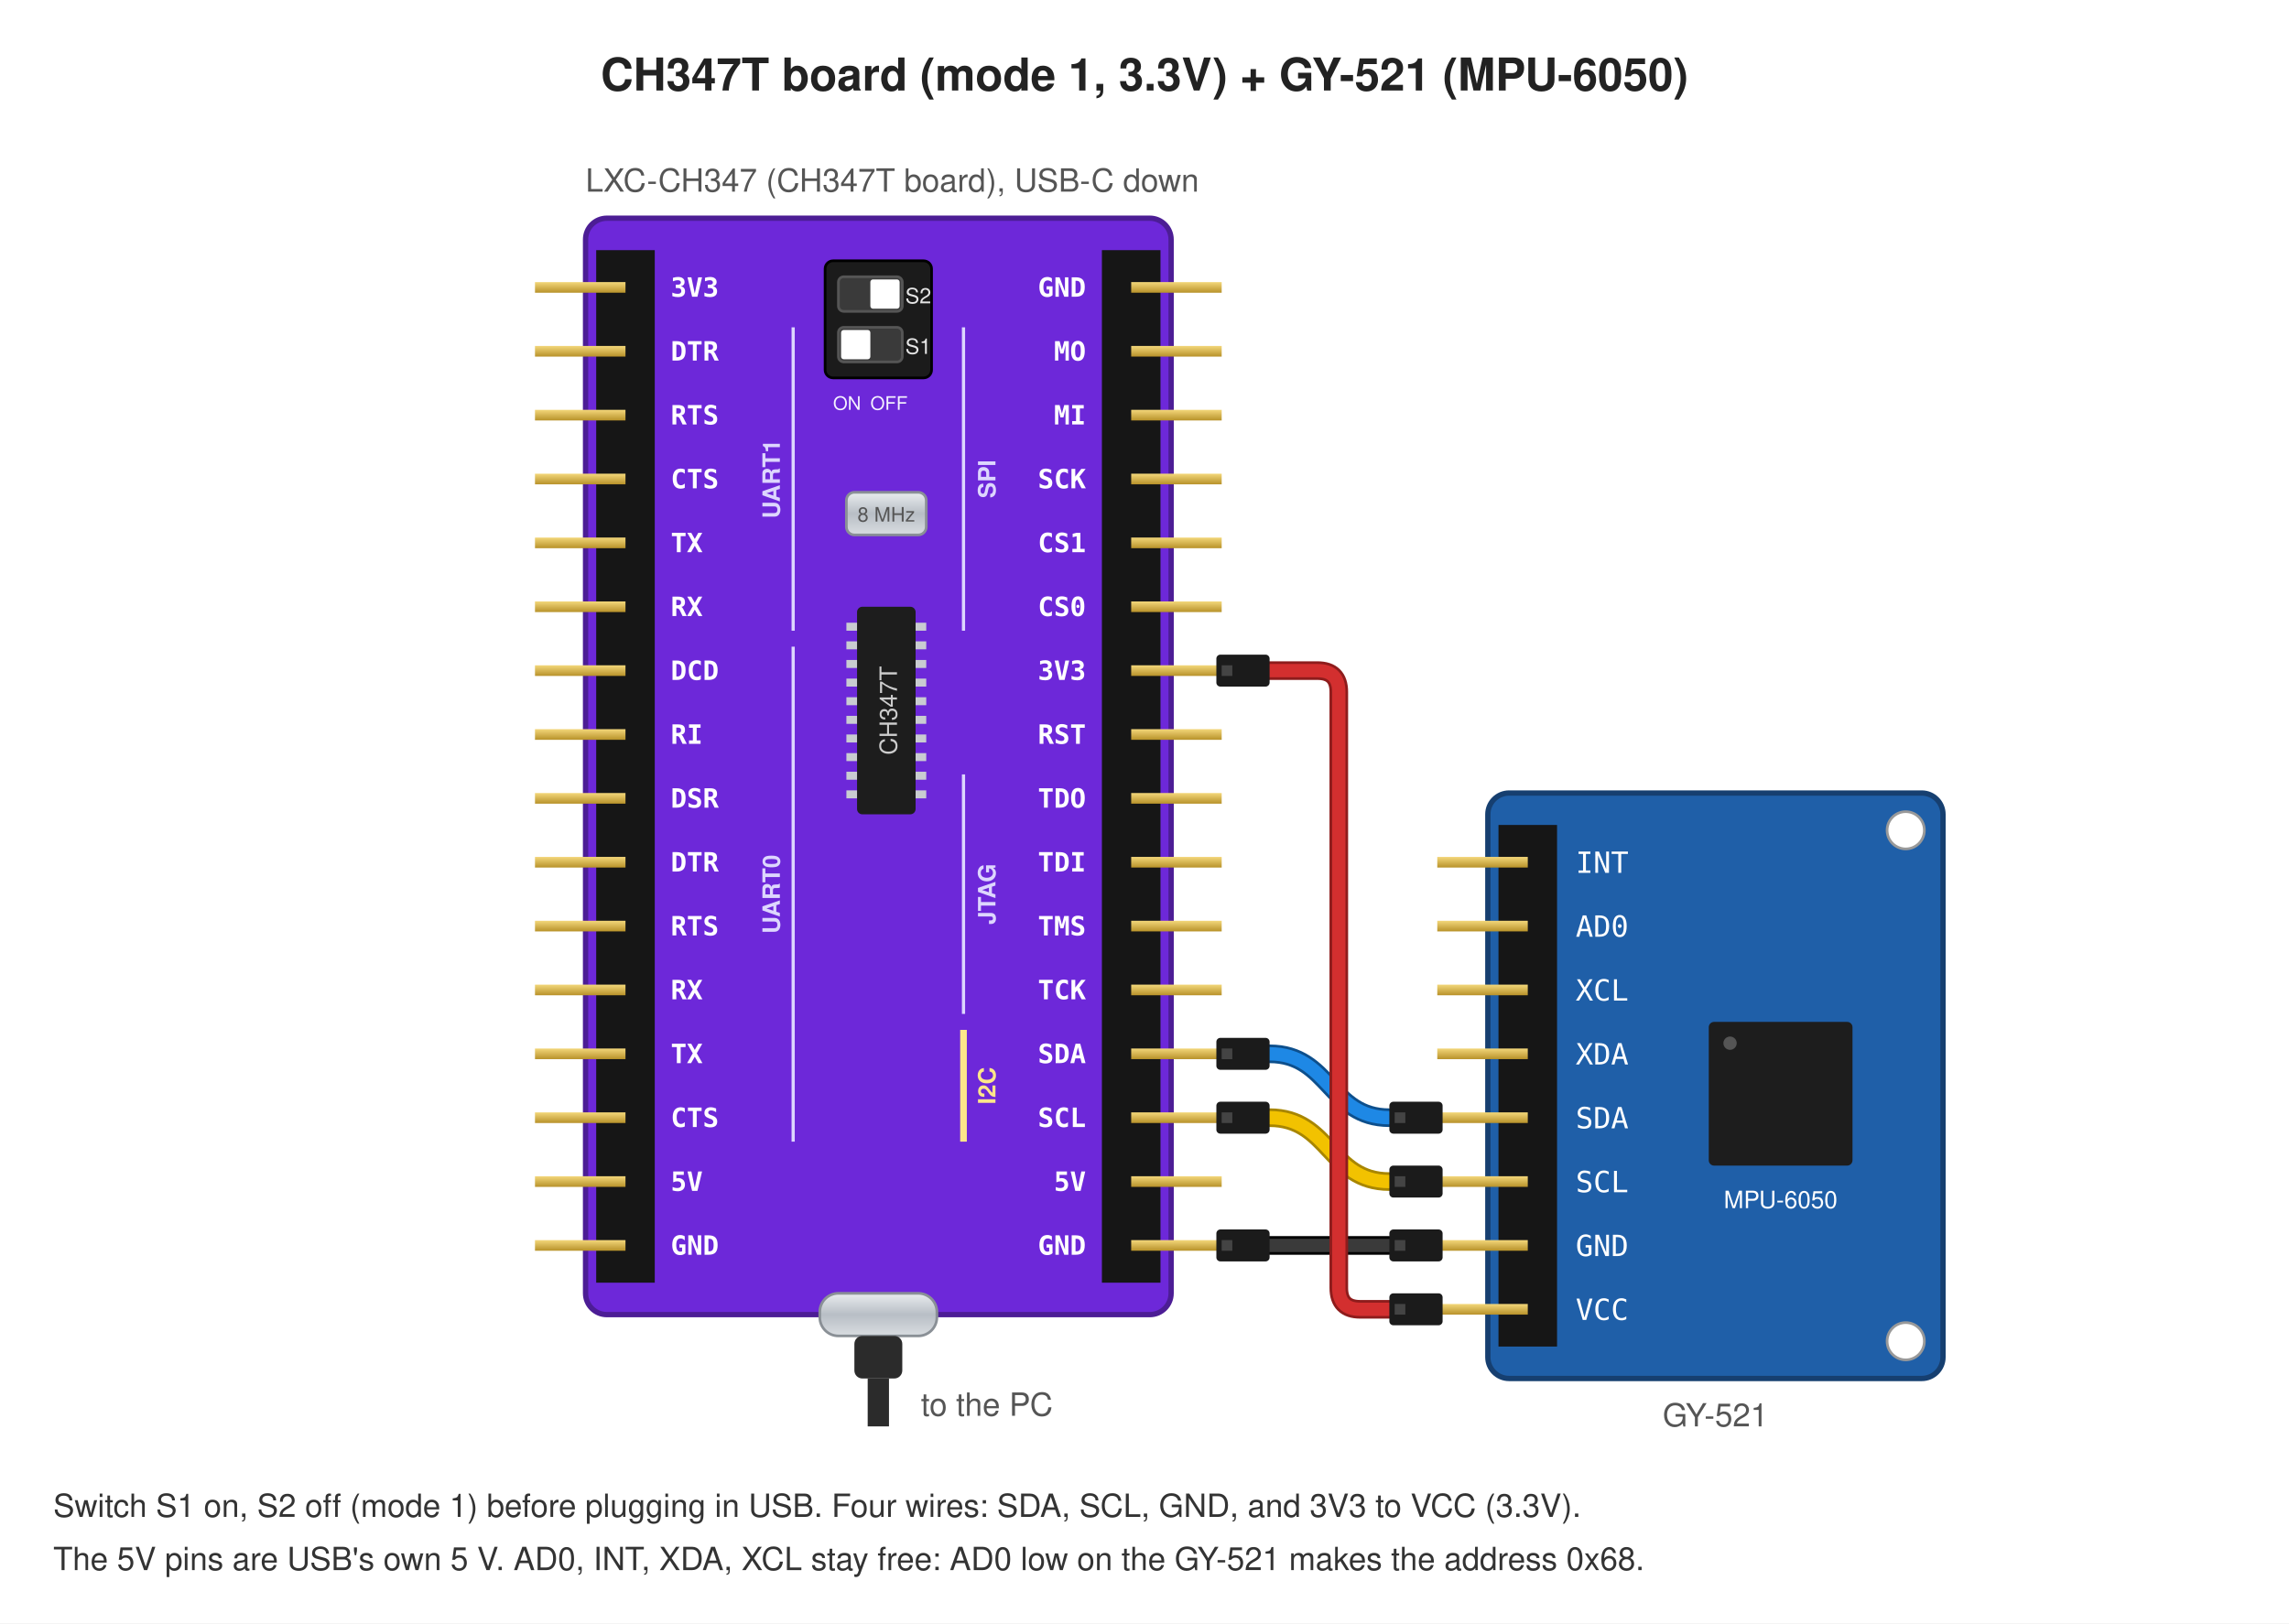
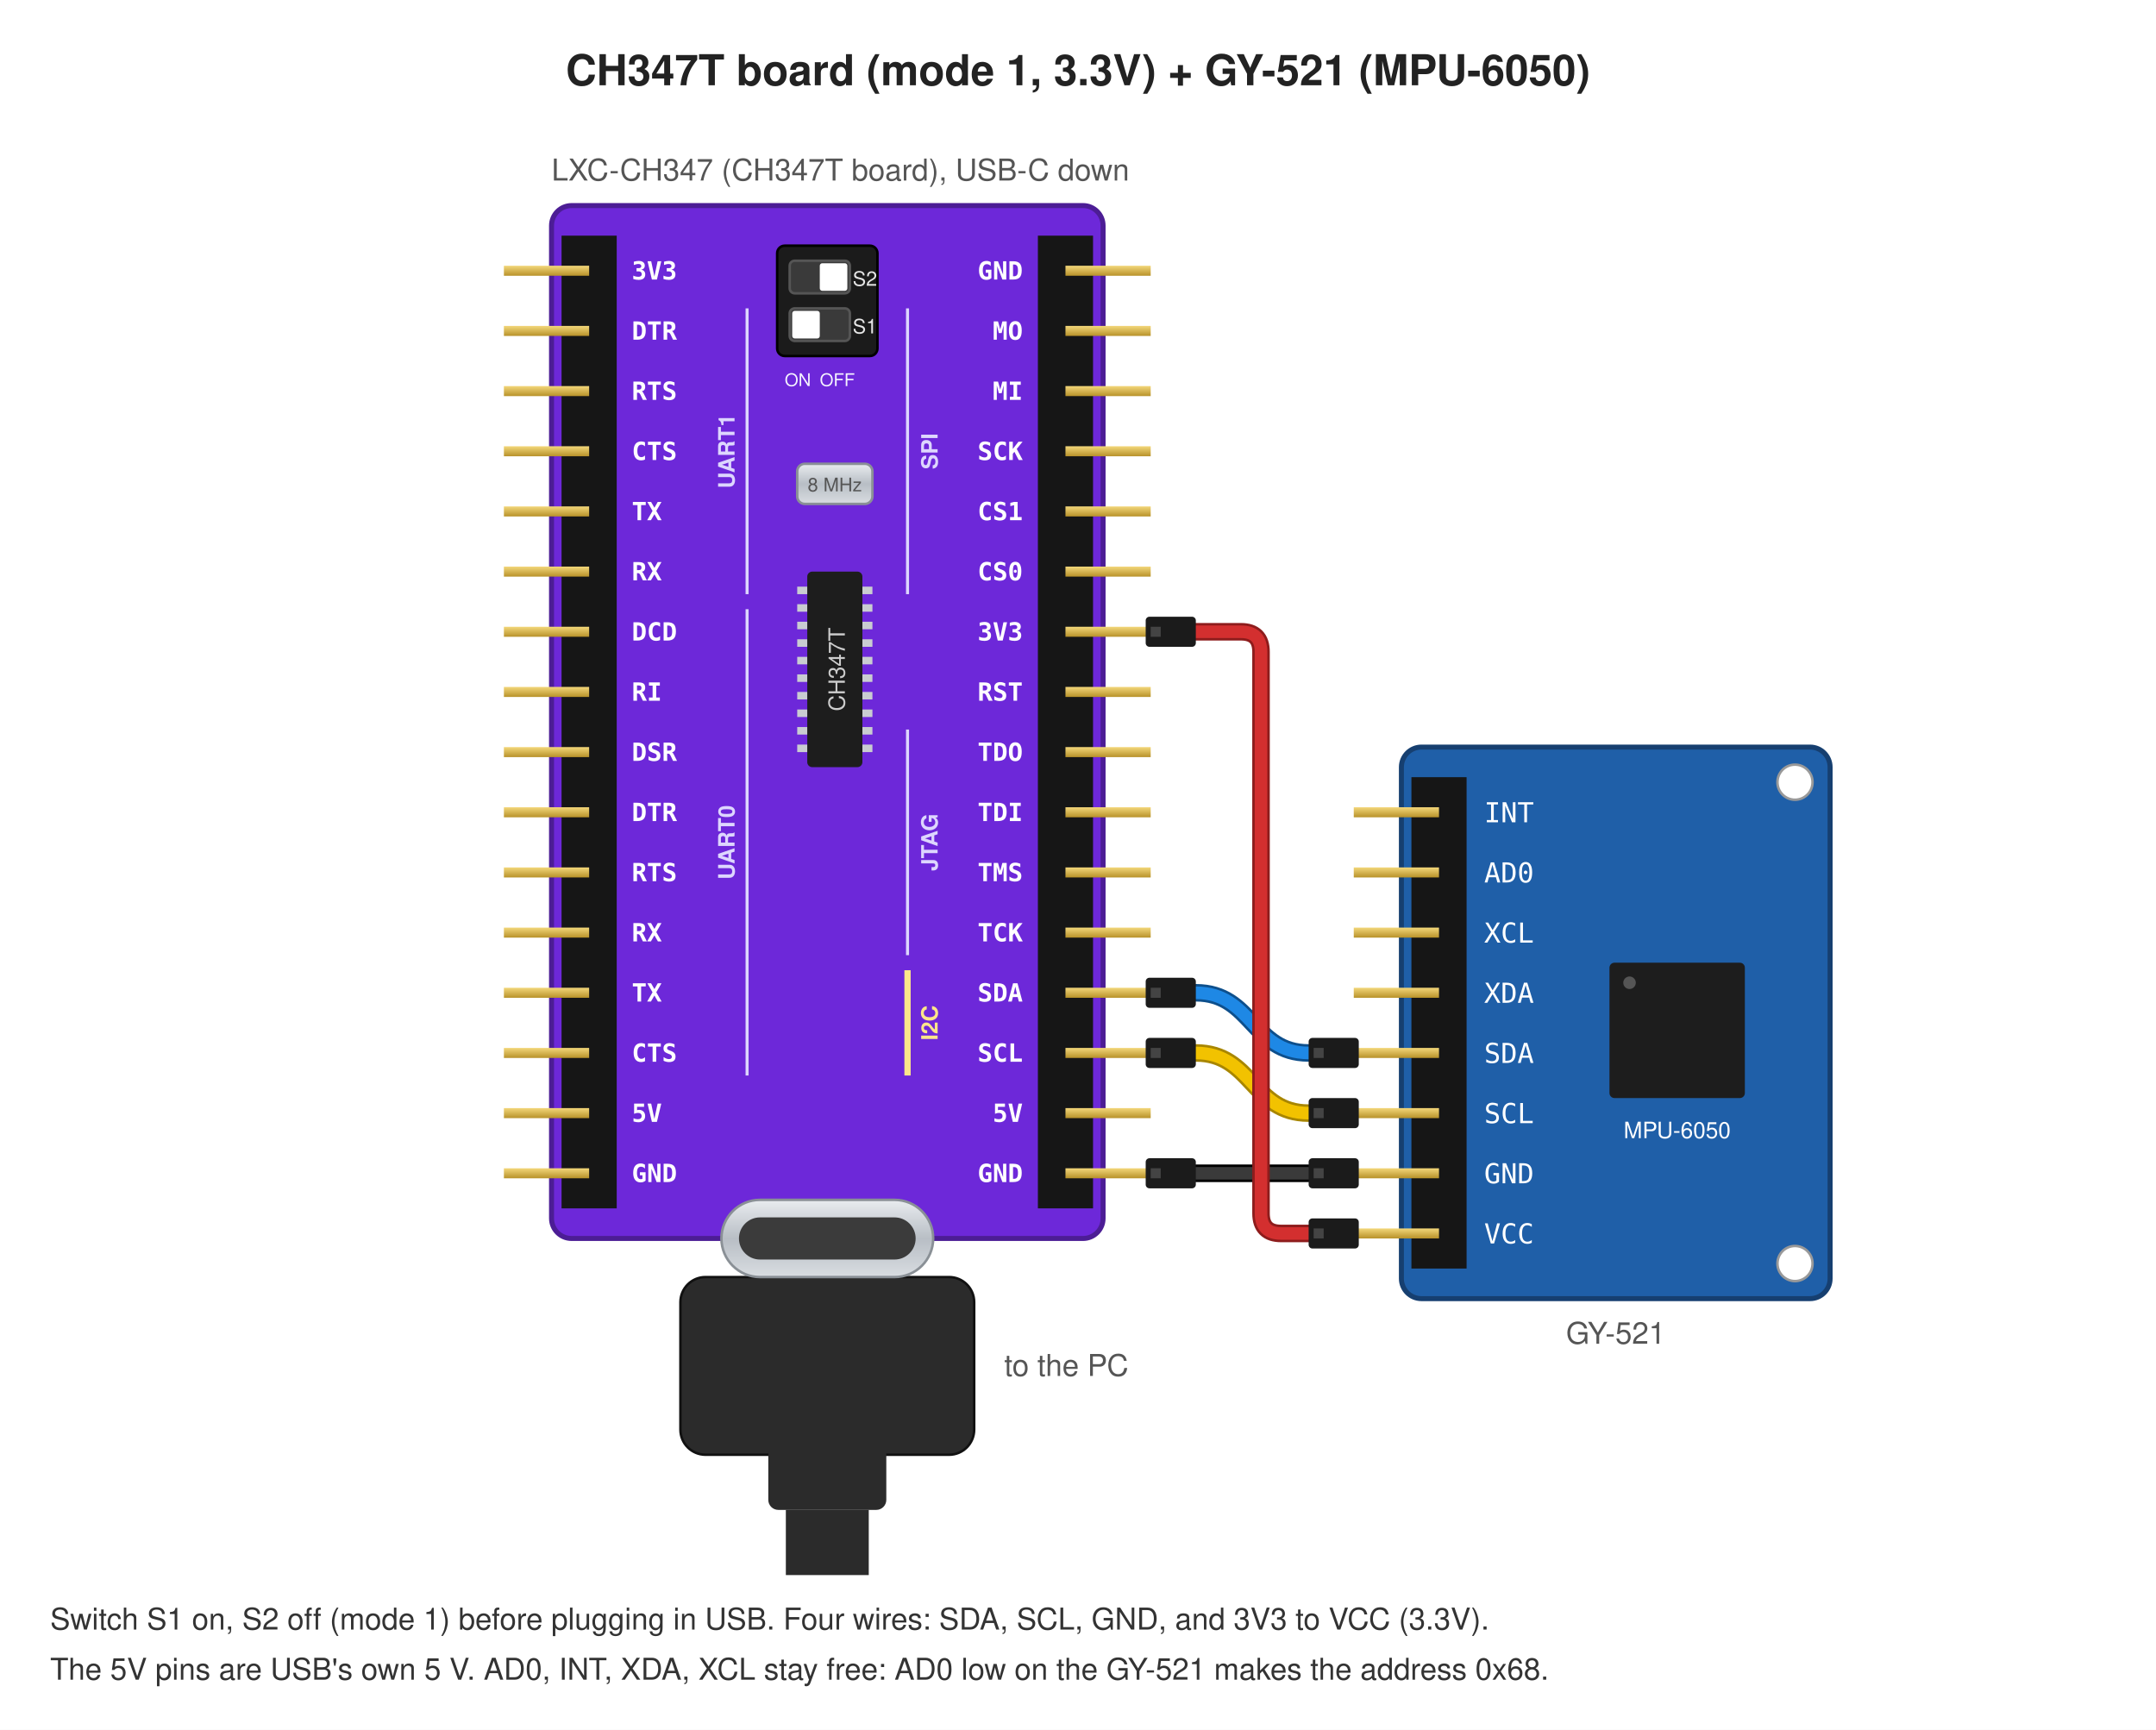
- <svg xmlns="http://www.w3.org/2000/svg" viewBox="0 0 860 610" width="860" height="610" font-family="Helvetica, Arial, sans-serif">
+ <svg xmlns="http://www.w3.org/2000/svg" viewBox="0 0 860 690" width="860" height="690" font-family="Helvetica, Arial, sans-serif">
  <style>@media (prefers-color-scheme: dark) { .bg { fill-opacity: 0.85 } }</style>
  <defs>
    <linearGradient id="metal" x1="0" y1="0" x2="0" y2="1">
      <stop offset="0" stop-color="#e9ecef" />
      <stop offset="0.5" stop-color="#b8bec5" />
      <stop offset="1" stop-color="#d9dde1" />
    </linearGradient>
    <linearGradient id="pin" x1="0" y1="0" x2="0" y2="1">
      <stop offset="0" stop-color="#f3d77a" />
      <stop offset="1" stop-color="#b8922a" />
    </linearGradient>
    <g id="dupont">
      <rect x="0" y="-6" width="20" height="12" rx="1.5" fill="#1b1b1b" />
      <rect x="2" y="-2" width="4" height="4" fill="#444" />
    </g>
  </defs>
-   <rect class="bg" width="860" height="610" fill="#ffffff" />
+   <rect class="bg" width="860" height="690" fill="#ffffff" />
  <text x="430.0" y="34" text-anchor="middle" font-size="17" font-weight="bold" fill="#222">CH347T board (mode 1, 3.3V) + GY-521 (MPU-6050)</text>
  <rect x="220" y="82" width="220" height="412" rx="8" fill="#6d28d9" stroke="#4c1d95" stroke-width="2" />
  <text x="220" y="72" font-size="12" fill="#555">LXC-CH347 (CH347T board), USB-C down</text>
  <rect x="224" y="94" width="22" height="388" fill="#161616" />
  <rect x="414" y="94" width="22" height="388" fill="#161616" />
  <g fill="url(#pin)">
    <rect x="201" y="106" width="34.0" height="4" />
    <rect x="425.0" y="106" width="34.0" height="4" />
    <rect x="201" y="130" width="34.0" height="4" />
    <rect x="425.0" y="130" width="34.0" height="4" />
    <rect x="201" y="154" width="34.0" height="4" />
    <rect x="425.0" y="154" width="34.0" height="4" />
    <rect x="201" y="178" width="34.0" height="4" />
    <rect x="425.0" y="178" width="34.0" height="4" />
    <rect x="201" y="202" width="34.0" height="4" />
    <rect x="425.0" y="202" width="34.0" height="4" />
    <rect x="201" y="226" width="34.0" height="4" />
    <rect x="425.0" y="226" width="34.0" height="4" />
    <rect x="201" y="250" width="34.0" height="4" />
    <rect x="425.0" y="250" width="34.0" height="4" />
    <rect x="201" y="274" width="34.0" height="4" />
    <rect x="425.0" y="274" width="34.0" height="4" />
    <rect x="201" y="298" width="34.0" height="4" />
    <rect x="425.0" y="298" width="34.0" height="4" />
    <rect x="201" y="322" width="34.0" height="4" />
    <rect x="425.0" y="322" width="34.0" height="4" />
    <rect x="201" y="346" width="34.0" height="4" />
    <rect x="425.0" y="346" width="34.0" height="4" />
    <rect x="201" y="370" width="34.0" height="4" />
    <rect x="425.0" y="370" width="34.0" height="4" />
    <rect x="201" y="394" width="34.0" height="4" />
    <rect x="425.0" y="394" width="34.0" height="4" />
    <rect x="201" y="418" width="34.0" height="4" />
    <rect x="425.0" y="418" width="34.0" height="4" />
    <rect x="201" y="442" width="34.0" height="4" />
    <rect x="425.0" y="442" width="34.0" height="4" />
    <rect x="201" y="466" width="34.0" height="4" />
    <rect x="425.0" y="466" width="34.0" height="4" />
  </g>
  <g font-size="10" font-weight="bold" fill="#fff" font-family="Menlo, Consolas, monospace">
    <text x="252" y="111.5">3V3</text>
    <text x="408" y="111.5" text-anchor="end">GND</text>
    <text x="252" y="135.5">DTR</text>
    <text x="408" y="135.5" text-anchor="end">MO</text>
    <text x="252" y="159.5">RTS</text>
    <text x="408" y="159.5" text-anchor="end">MI</text>
    <text x="252" y="183.5">CTS</text>
    <text x="408" y="183.5" text-anchor="end">SCK</text>
    <text x="252" y="207.5">TX</text>
    <text x="408" y="207.5" text-anchor="end">CS1</text>
    <text x="252" y="231.5">RX</text>
    <text x="408" y="231.5" text-anchor="end">CS0</text>
    <text x="252" y="255.5">DCD</text>
    <text x="408" y="255.5" text-anchor="end">3V3</text>
    <text x="252" y="279.5">RI</text>
    <text x="408" y="279.5" text-anchor="end">RST</text>
    <text x="252" y="303.5">DSR</text>
    <text x="408" y="303.5" text-anchor="end">TDO</text>
    <text x="252" y="327.5">DTR</text>
    <text x="408" y="327.5" text-anchor="end">TDI</text>
    <text x="252" y="351.5">RTS</text>
    <text x="408" y="351.5" text-anchor="end">TMS</text>
    <text x="252" y="375.5">RX</text>
    <text x="408" y="375.5" text-anchor="end">TCK</text>
    <text x="252" y="399.5">TX</text>
    <text x="408" y="399.5" text-anchor="end">SDA</text>
    <text x="252" y="423.5">CTS</text>
    <text x="408" y="423.5" text-anchor="end">SCL</text>
    <text x="252" y="447.5">5V</text>
    <text x="408" y="447.5" text-anchor="end">5V</text>
    <text x="252" y="471.5">GND</text>
    <text x="408" y="471.5" text-anchor="end">GND</text>
  </g>
  <line x1="298" y1="123" x2="298" y2="237" stroke="#ddd6fe" stroke-width="1.2" />
  <text transform="translate(293 180.0) rotate(-90)" text-anchor="middle" font-size="9" font-weight="bold" fill="#ddd6fe">UART1</text>
  <line x1="298" y1="243" x2="298" y2="429" stroke="#ddd6fe" stroke-width="1.2" />
  <text transform="translate(293 336.0) rotate(-90)" text-anchor="middle" font-size="9" font-weight="bold" fill="#ddd6fe">UART0</text>
  <line x1="362" y1="123" x2="362" y2="237" stroke="#ddd6fe" stroke-width="1.2" />
  <text transform="translate(374 180.0) rotate(-90)" text-anchor="middle" font-size="9" font-weight="bold" fill="#ddd6fe">SPI</text>
  <line x1="362" y1="291" x2="362" y2="381" stroke="#ddd6fe" stroke-width="1.2" />
  <text transform="translate(374 336.0) rotate(-90)" text-anchor="middle" font-size="9" font-weight="bold" fill="#ddd6fe">JTAG</text>
  <line x1="362" y1="387" x2="362" y2="429" stroke="#fde68a" stroke-width="2.5" />
  <text transform="translate(374 408.0) rotate(-90)" text-anchor="middle" font-size="9" font-weight="bold" fill="#fde68a">I2C</text>
  <rect x="310" y="98" width="40" height="44" rx="3" fill="#1b1b1b" stroke="#000" />
  <rect x="315" y="104" width="24" height="13" rx="2" fill="#3a3a3a" stroke="#555" />
  <rect x="327" y="105" width="11" height="11" rx="1" fill="#ffffff" />
  <text x="345" y="114" text-anchor="middle" font-size="8" fill="#e5e5e5">S2</text>
  <rect x="315" y="123" width="24" height="13" rx="2" fill="#3a3a3a" stroke="#555" />
  <rect x="316" y="124" width="11" height="11" rx="1" fill="#ffffff" />
  <text x="345" y="133" text-anchor="middle" font-size="8" fill="#e5e5e5">S1</text>
  <text x="313" y="154" font-size="7" fill="#f5f3ff">ON</text>
  <text x="341" y="154" text-anchor="end" font-size="7" fill="#f5f3ff">OFF</text>
  <rect x="318" y="234" width="6" height="3" fill="#c9ccd1" />
  <rect x="342" y="234" width="6" height="3" fill="#c9ccd1" />
  <rect x="318" y="241" width="6" height="3" fill="#c9ccd1" />
  <rect x="342" y="241" width="6" height="3" fill="#c9ccd1" />
  <rect x="318" y="248" width="6" height="3" fill="#c9ccd1" />
  <rect x="342" y="248" width="6" height="3" fill="#c9ccd1" />
  <rect x="318" y="255" width="6" height="3" fill="#c9ccd1" />
  <rect x="342" y="255" width="6" height="3" fill="#c9ccd1" />
  <rect x="318" y="262" width="6" height="3" fill="#c9ccd1" />
  <rect x="342" y="262" width="6" height="3" fill="#c9ccd1" />
  <rect x="318" y="269" width="6" height="3" fill="#c9ccd1" />
  <rect x="342" y="269" width="6" height="3" fill="#c9ccd1" />
  <rect x="318" y="276" width="6" height="3" fill="#c9ccd1" />
  <rect x="342" y="276" width="6" height="3" fill="#c9ccd1" />
  <rect x="318" y="283" width="6" height="3" fill="#c9ccd1" />
  <rect x="342" y="283" width="6" height="3" fill="#c9ccd1" />
  <rect x="318" y="290" width="6" height="3" fill="#c9ccd1" />
  <rect x="342" y="290" width="6" height="3" fill="#c9ccd1" />
  <rect x="318" y="297" width="6" height="3" fill="#c9ccd1" />
  <rect x="342" y="297" width="6" height="3" fill="#c9ccd1" />
  <rect x="322" y="228" width="22" height="78" rx="2" fill="#1d1d1d" />
  <text transform="translate(337 267) rotate(-90)" text-anchor="middle" font-size="9" fill="#ccc">CH347T</text>
  <rect x="318" y="185.0" width="30" height="16" rx="3" fill="url(#metal)" stroke="#8a9096" />
  <text x="333" y="196.0" text-anchor="middle" font-size="7.5" fill="#555">8 MHz</text>
-   <rect x="308.0" y="486" width="44" height="16" rx="7" fill="url(#metal)" stroke="#8a9096" />
-   <rect x="321.0" y="502" width="18" height="16" rx="3" fill="#2b2b2b" />
-   <rect x="326.0" y="518" width="8" height="18" fill="#2b2b2b" />
-   <text x="346.0" y="532" font-size="12" fill="#555">to the PC</text>
+   <rect x="271.417" y="509.402" width="117.165" height="70.866" rx="10" fill="#2b2b2b" stroke="#111" />
+   <rect x="306.465" y="576.268" width="47.071" height="26" rx="4" fill="#2b2b2b" />
+   <rect x="313.465" y="602.268" width="33.071" height="26" fill="#2b2b2b" />
+   <rect x="287.764" y="478.598" width="84.472" height="30.803" rx="15.402" fill="url(#metal)" stroke="#8a9096" />
+   <rect x="294.764" y="485.598" width="70.472" height="16.803" rx="8.402" fill="#3b3b3b" />
+   <text x="400.583" y="548.835" font-size="12" fill="#555">to the PC</text>
  <rect x="559" y="298" width="171" height="220" rx="8" fill="#1f5fa8" stroke="#163f70" stroke-width="2" />
  <circle cx="716" cy="312" r="7" fill="#fff" stroke="#999" />
  <circle cx="716" cy="504" r="7" fill="#fff" stroke="#999" />
  <rect x="563" y="310" width="22" height="196" fill="#161616" />
  <g fill="url(#pin)">
    <rect x="540" y="322" width="34" height="4" />
    <rect x="540" y="346" width="34" height="4" />
    <rect x="540" y="370" width="34" height="4" />
    <rect x="540" y="394" width="34" height="4" />
    <rect x="540" y="418" width="34" height="4" />
    <rect x="540" y="442" width="34" height="4" />
    <rect x="540" y="466" width="34" height="4" />
    <rect x="540" y="490" width="34" height="4" />
  </g>
  <g font-size="11" fill="#fff" font-family="Menlo, Consolas, monospace">
    <text x="592" y="328">INT</text>
    <text x="592" y="352">AD0</text>
    <text x="592" y="376">XCL</text>
    <text x="592" y="400">XDA</text>
    <text x="592" y="424">SDA</text>
    <text x="592" y="448">SCL</text>
    <text x="592" y="472">GND</text>
    <text x="592" y="496">VCC</text>
  </g>
  <rect x="642" y="384" width="54" height="54" rx="2" fill="#1d1d1d" />
  <circle cx="650" cy="392" r="2.5" fill="#555" />
  <text x="669" y="454" text-anchor="middle" font-size="9" fill="#fff">MPU-6050</text>
  <text x="644.5" y="536" text-anchor="middle" font-size="12" fill="#555">GY-521</text>
  <g stroke-linecap="round" fill="none">
    <path d="M477 396 C 499.5 396, 499.5 420, 522 420" stroke="#0d4f8c" stroke-width="7" />
    <path d="M477 396 C 499.5 396, 499.5 420, 522 420" stroke="#1e88e5" stroke-width="5" />
    <path d="M477 420 C 499.5 420, 499.5 444, 522 444" stroke="#a88600" stroke-width="7" />
    <path d="M477 420 C 499.5 420, 499.5 444, 522 444" stroke="#f2c200" stroke-width="5" />
    <path d="M477 468 H522" stroke="#000" stroke-width="7" />
    <path d="M477 468 H522" stroke="#3a3a3a" stroke-width="5" />
    <path d="M477 252 H495 Q503 252 503 260 V484 Q503 492 511 492 H522" stroke="#8e1c1c" stroke-width="7" />
    <path d="M477 252 H495 Q503 252 503 260 V484 Q503 492 511 492 H522" stroke="#d32f2f" stroke-width="5" />
  </g>
  <use href="#dupont" x="457" y="396" />
  <use href="#dupont" x="522" y="420" />
  <use href="#dupont" x="457" y="420" />
  <use href="#dupont" x="522" y="444" />
  <use href="#dupont" x="457" y="468" />
  <use href="#dupont" x="522" y="468" />
  <use href="#dupont" x="457" y="252" />
  <use href="#dupont" x="522" y="492" />
  <g font-size="12" fill="#333">
-     <text x="20" y="570">Switch S1 on, S2 off (mode 1) before plugging in USB. Four wires: SDA, SCL, GND, and 3V3 to VCC (3.3V).</text>
-     <text x="20" y="590">The 5V pins are USB's own 5 V. AD0, INT, XDA, XCL stay free: AD0 low on the GY-521 makes the address 0x68.</text>
+     <text x="20" y="650">Switch S1 on, S2 off (mode 1) before plugging in USB. Four wires: SDA, SCL, GND, and 3V3 to VCC (3.3V).</text>
+     <text x="20" y="670">The 5V pins are USB's own 5 V. AD0, INT, XDA, XCL stay free: AD0 low on the GY-521 makes the address 0x68.</text>
  </g>
</svg>
